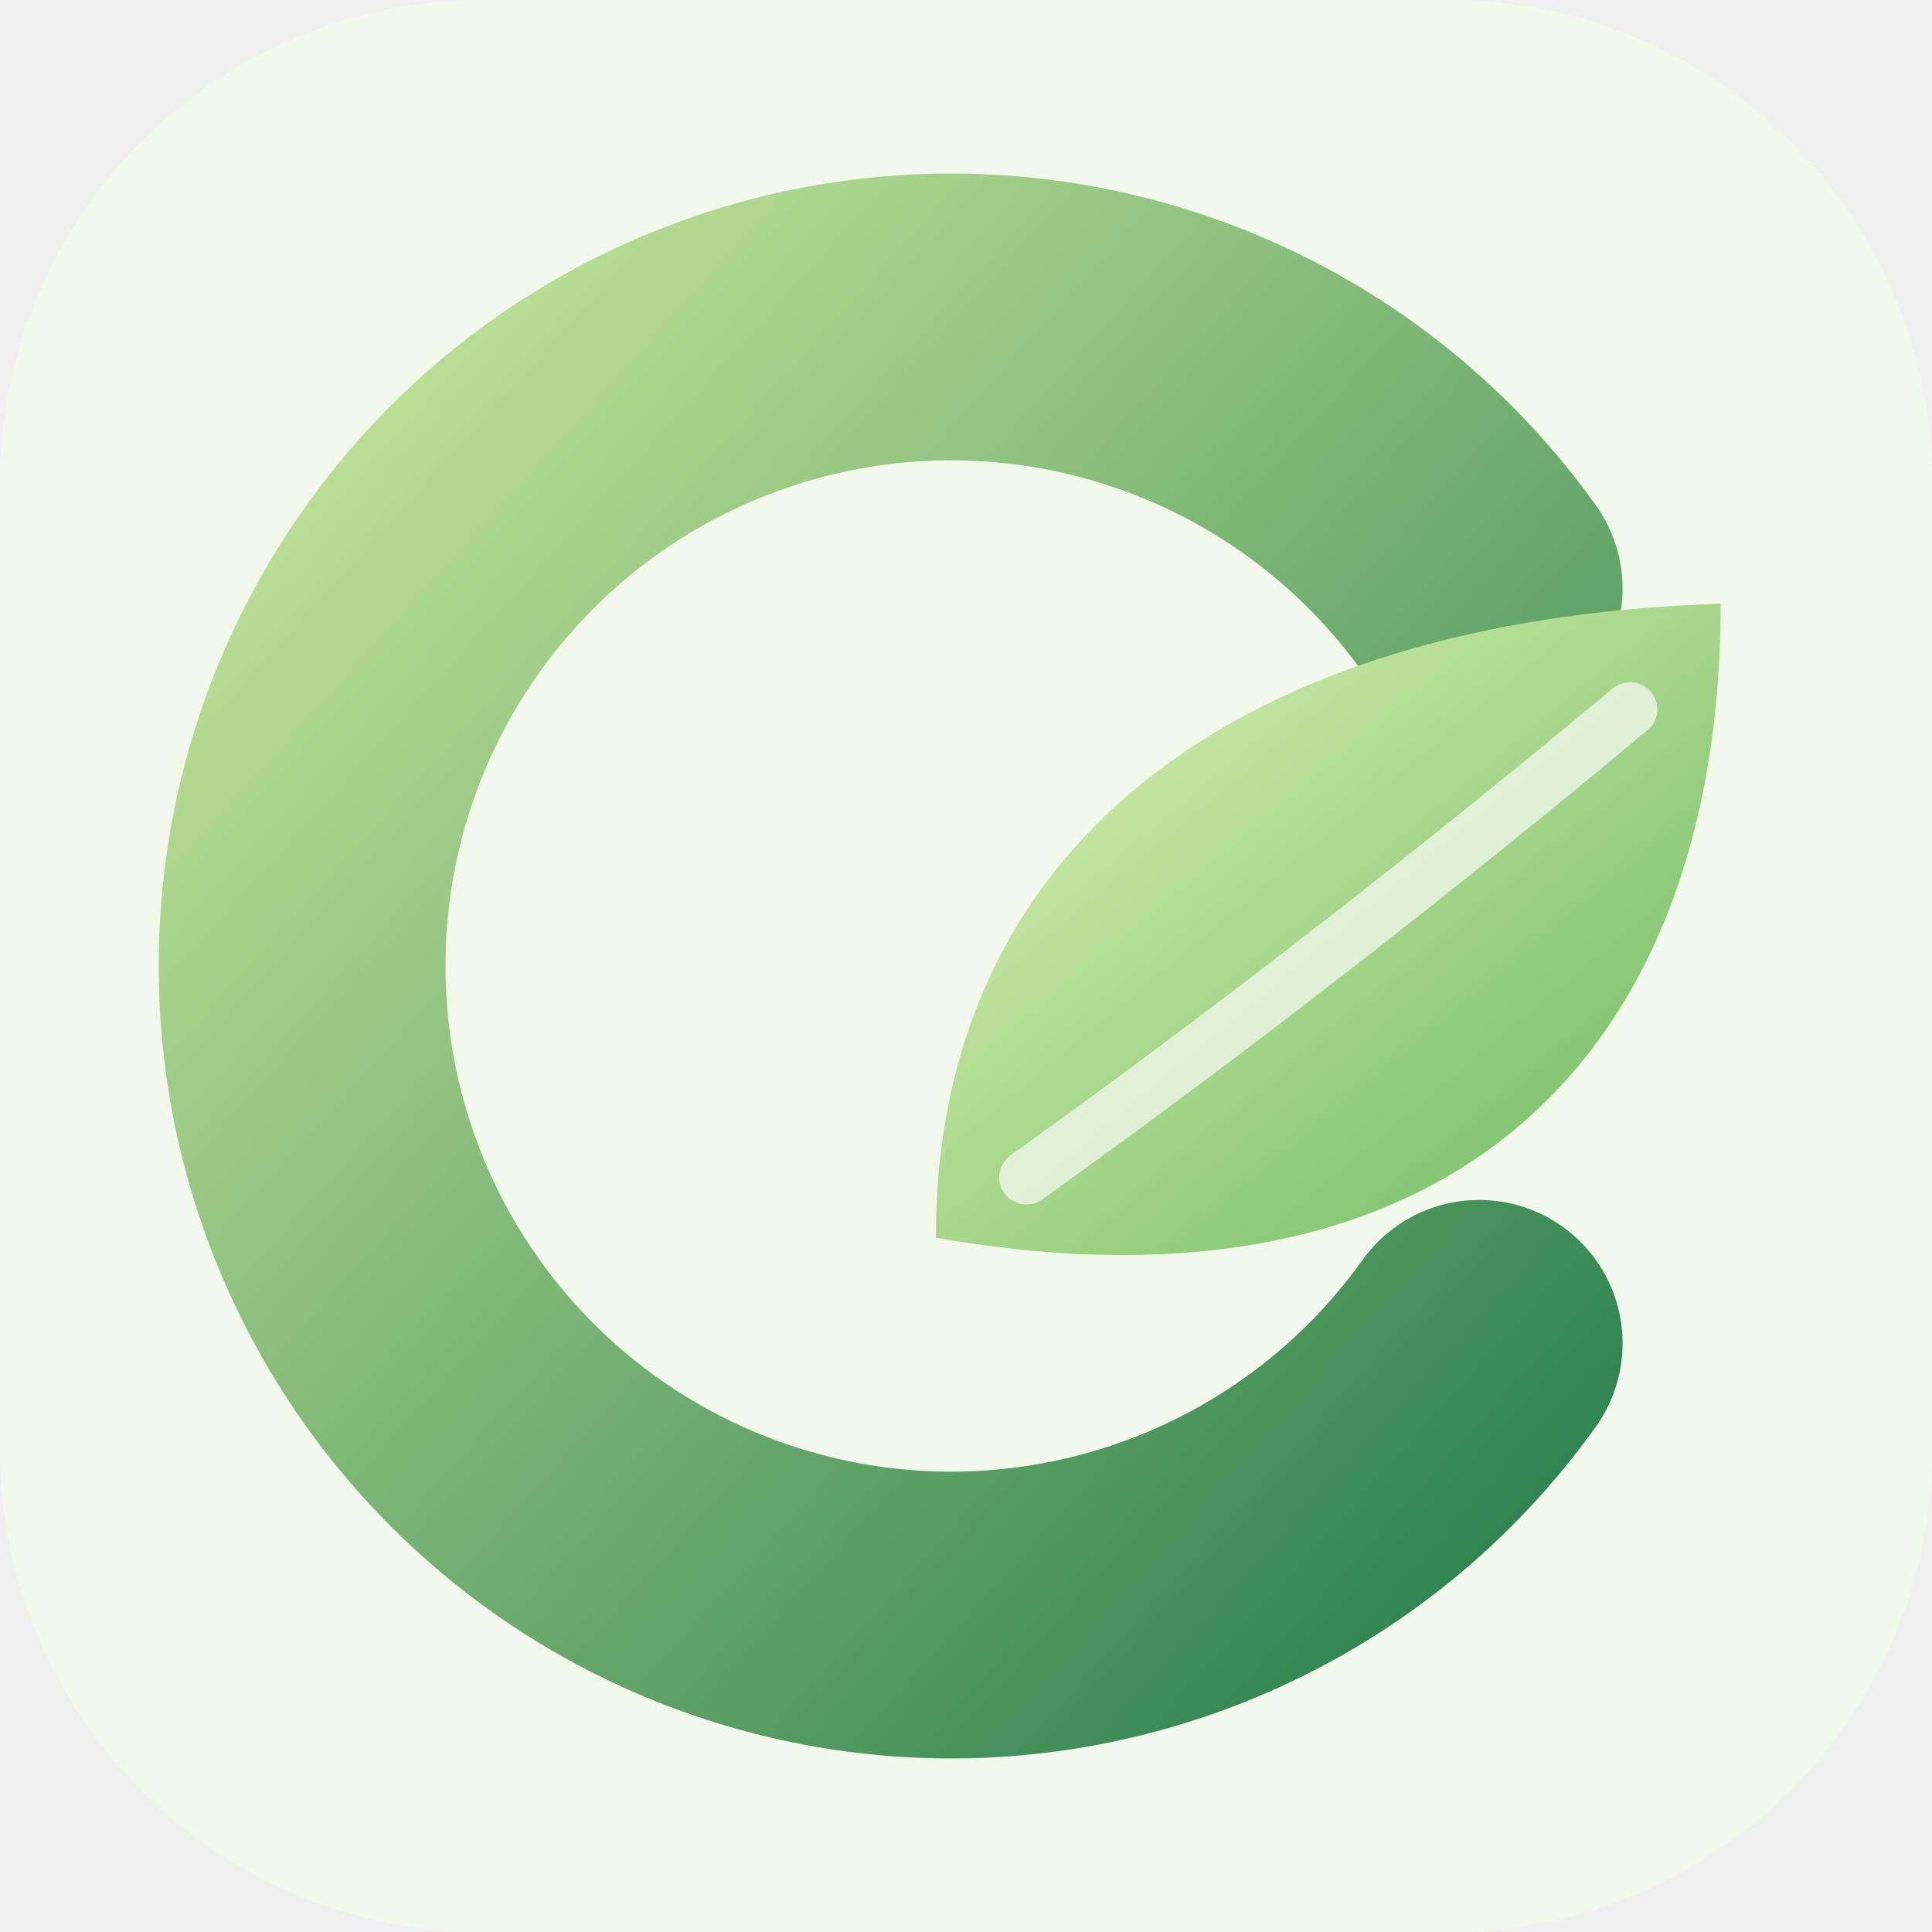
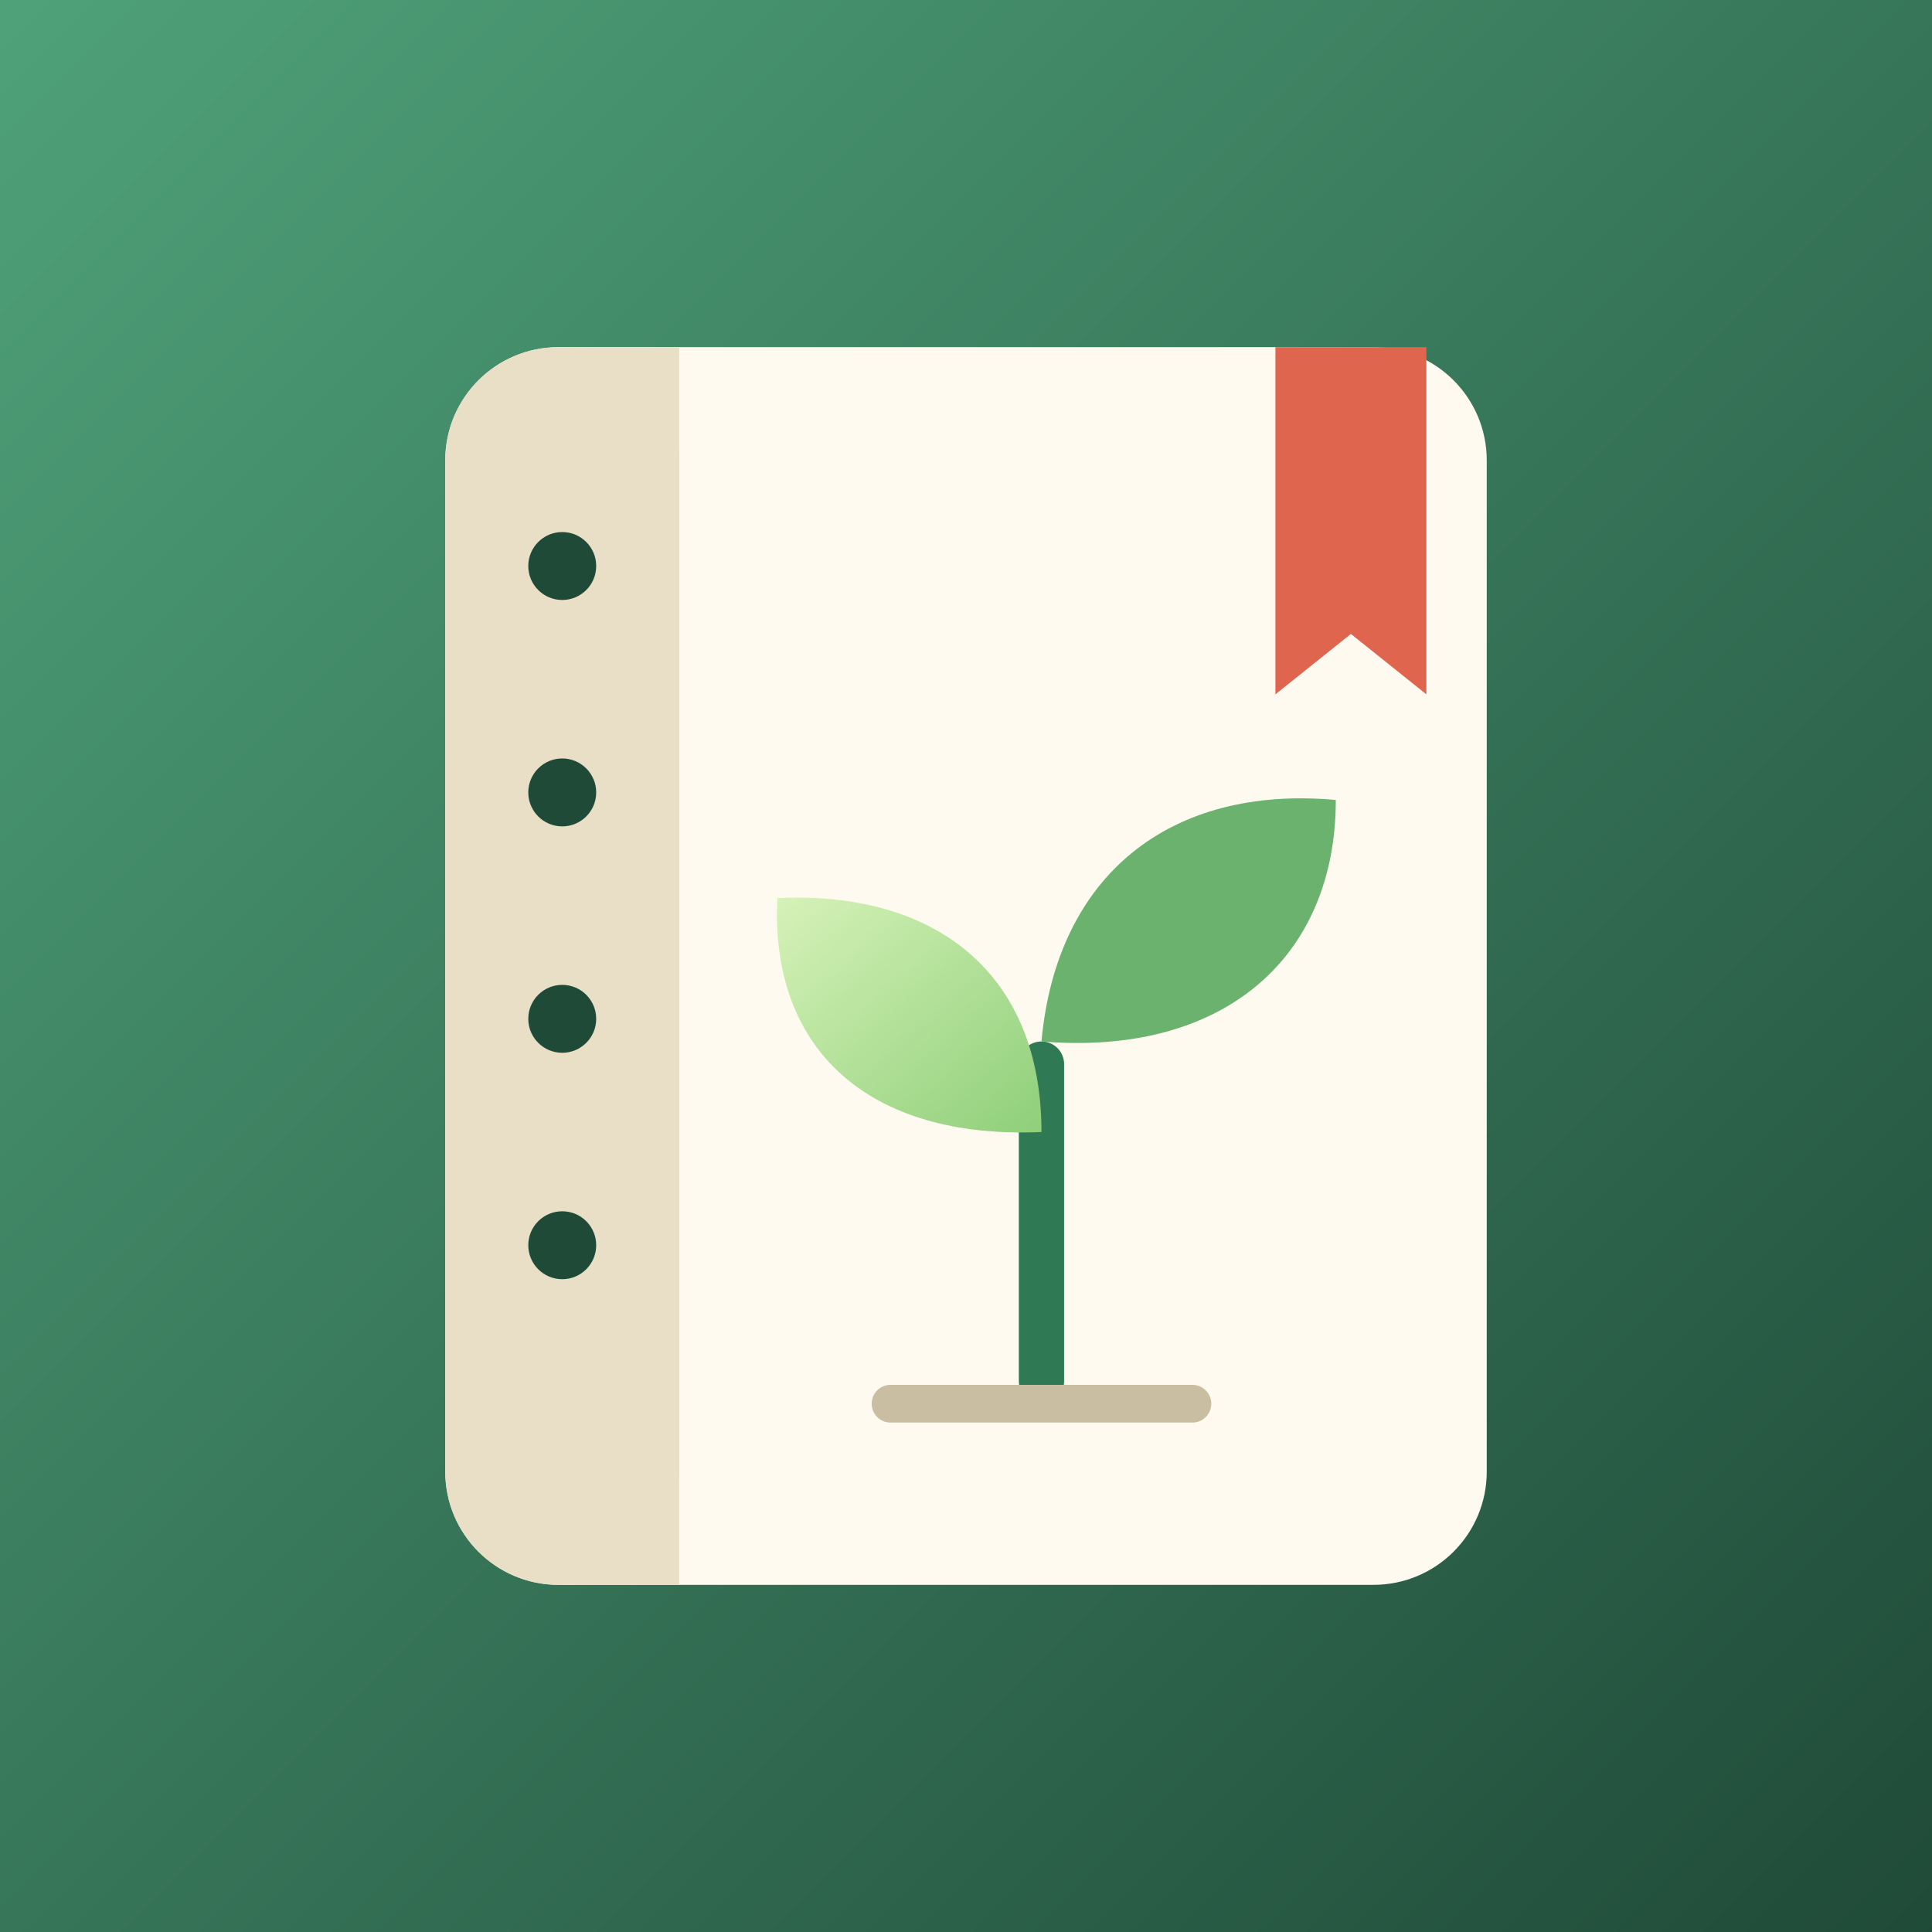
- <svg xmlns="http://www.w3.org/2000/svg" viewBox="0 0 64 64">
+ <svg xmlns="http://www.w3.org/2000/svg" viewBox="0 0 512 512">
  <defs>
-     <linearGradient id="a" x1="0" y1="0" x2="1" y2="1">
-       <stop offset="0" stop-color="#c5e59a" />
-       <stop offset="1" stop-color="#2f8250" />
+     <linearGradient id="bg" x1="0" y1="0" x2="1" y2="1">
+       <stop offset="0" stop-color="#4fa27a" />
+       <stop offset="1" stop-color="#1f4a38" />
    </linearGradient>
-     <linearGradient id="b" x1="0" y1="0" x2="1" y2="1">
-       <stop offset="0" stop-color="#e2f4b8" />
-       <stop offset="1" stop-color="#6bb85f" />
+     <linearGradient id="lf" x1="0" y1="0" x2="1" y2="1">
+       <stop offset="0" stop-color="#d6f2b8" />
+       <stop offset="1" stop-color="#8fcf7a" />
    </linearGradient>
  </defs>
-   <rect width="64" height="64" rx="16" fill="#f3f8ec" />
-   <path d="M49 19.5A21.5 21.5 0 1 0 49 44.5" fill="none" stroke="url(#a)" stroke-width="9.5" stroke-linecap="round" />
-   <path d="M31 41C31 28 41 20.5 57 20C57 35 48 44 31 41Z" fill="url(#b)" />
-   <path d="M34 39C41 34 48 28.5 54 23.5" fill="none" stroke="#fff" stroke-opacity=".65" stroke-width="1.8" stroke-linecap="round" />
+   <rect width="512" height="512" fill="url(#bg)" />
+   <rect x="118" y="92" width="276" height="328" rx="30" fill="#fffaf0" />
+   <rect x="118" y="92" width="62" height="328" rx="30" fill="#e9dfc6" />
+   <rect x="150" y="92" width="30" height="328" fill="#e9dfc6" />
+   <g fill="#1f4a38">
+     <circle cx="149" cy="150" r="9" />
+     <circle cx="149" cy="210" r="9" />
+     <circle cx="149" cy="270" r="9" />
+     <circle cx="149" cy="330" r="9" />
+   </g>
+   <path d="M338 92h40v92l-20-16-20 16z" fill="#e0654f" />
+   <path d="M276 366V282" stroke="#2f7a55" stroke-width="12" stroke-linecap="round" fill="none" />
+   <path d="M276 300c-46 2-72-22-70-62 42-2 70 20 70 62z" fill="url(#lf)" />
+   <path d="M276 276c4-44 34-68 78-64 0 42-30 68-78 64z" fill="#6bb26f" />
+   <path d="M236 372h80" stroke="#c9bea1" stroke-width="10" stroke-linecap="round" />
</svg>
